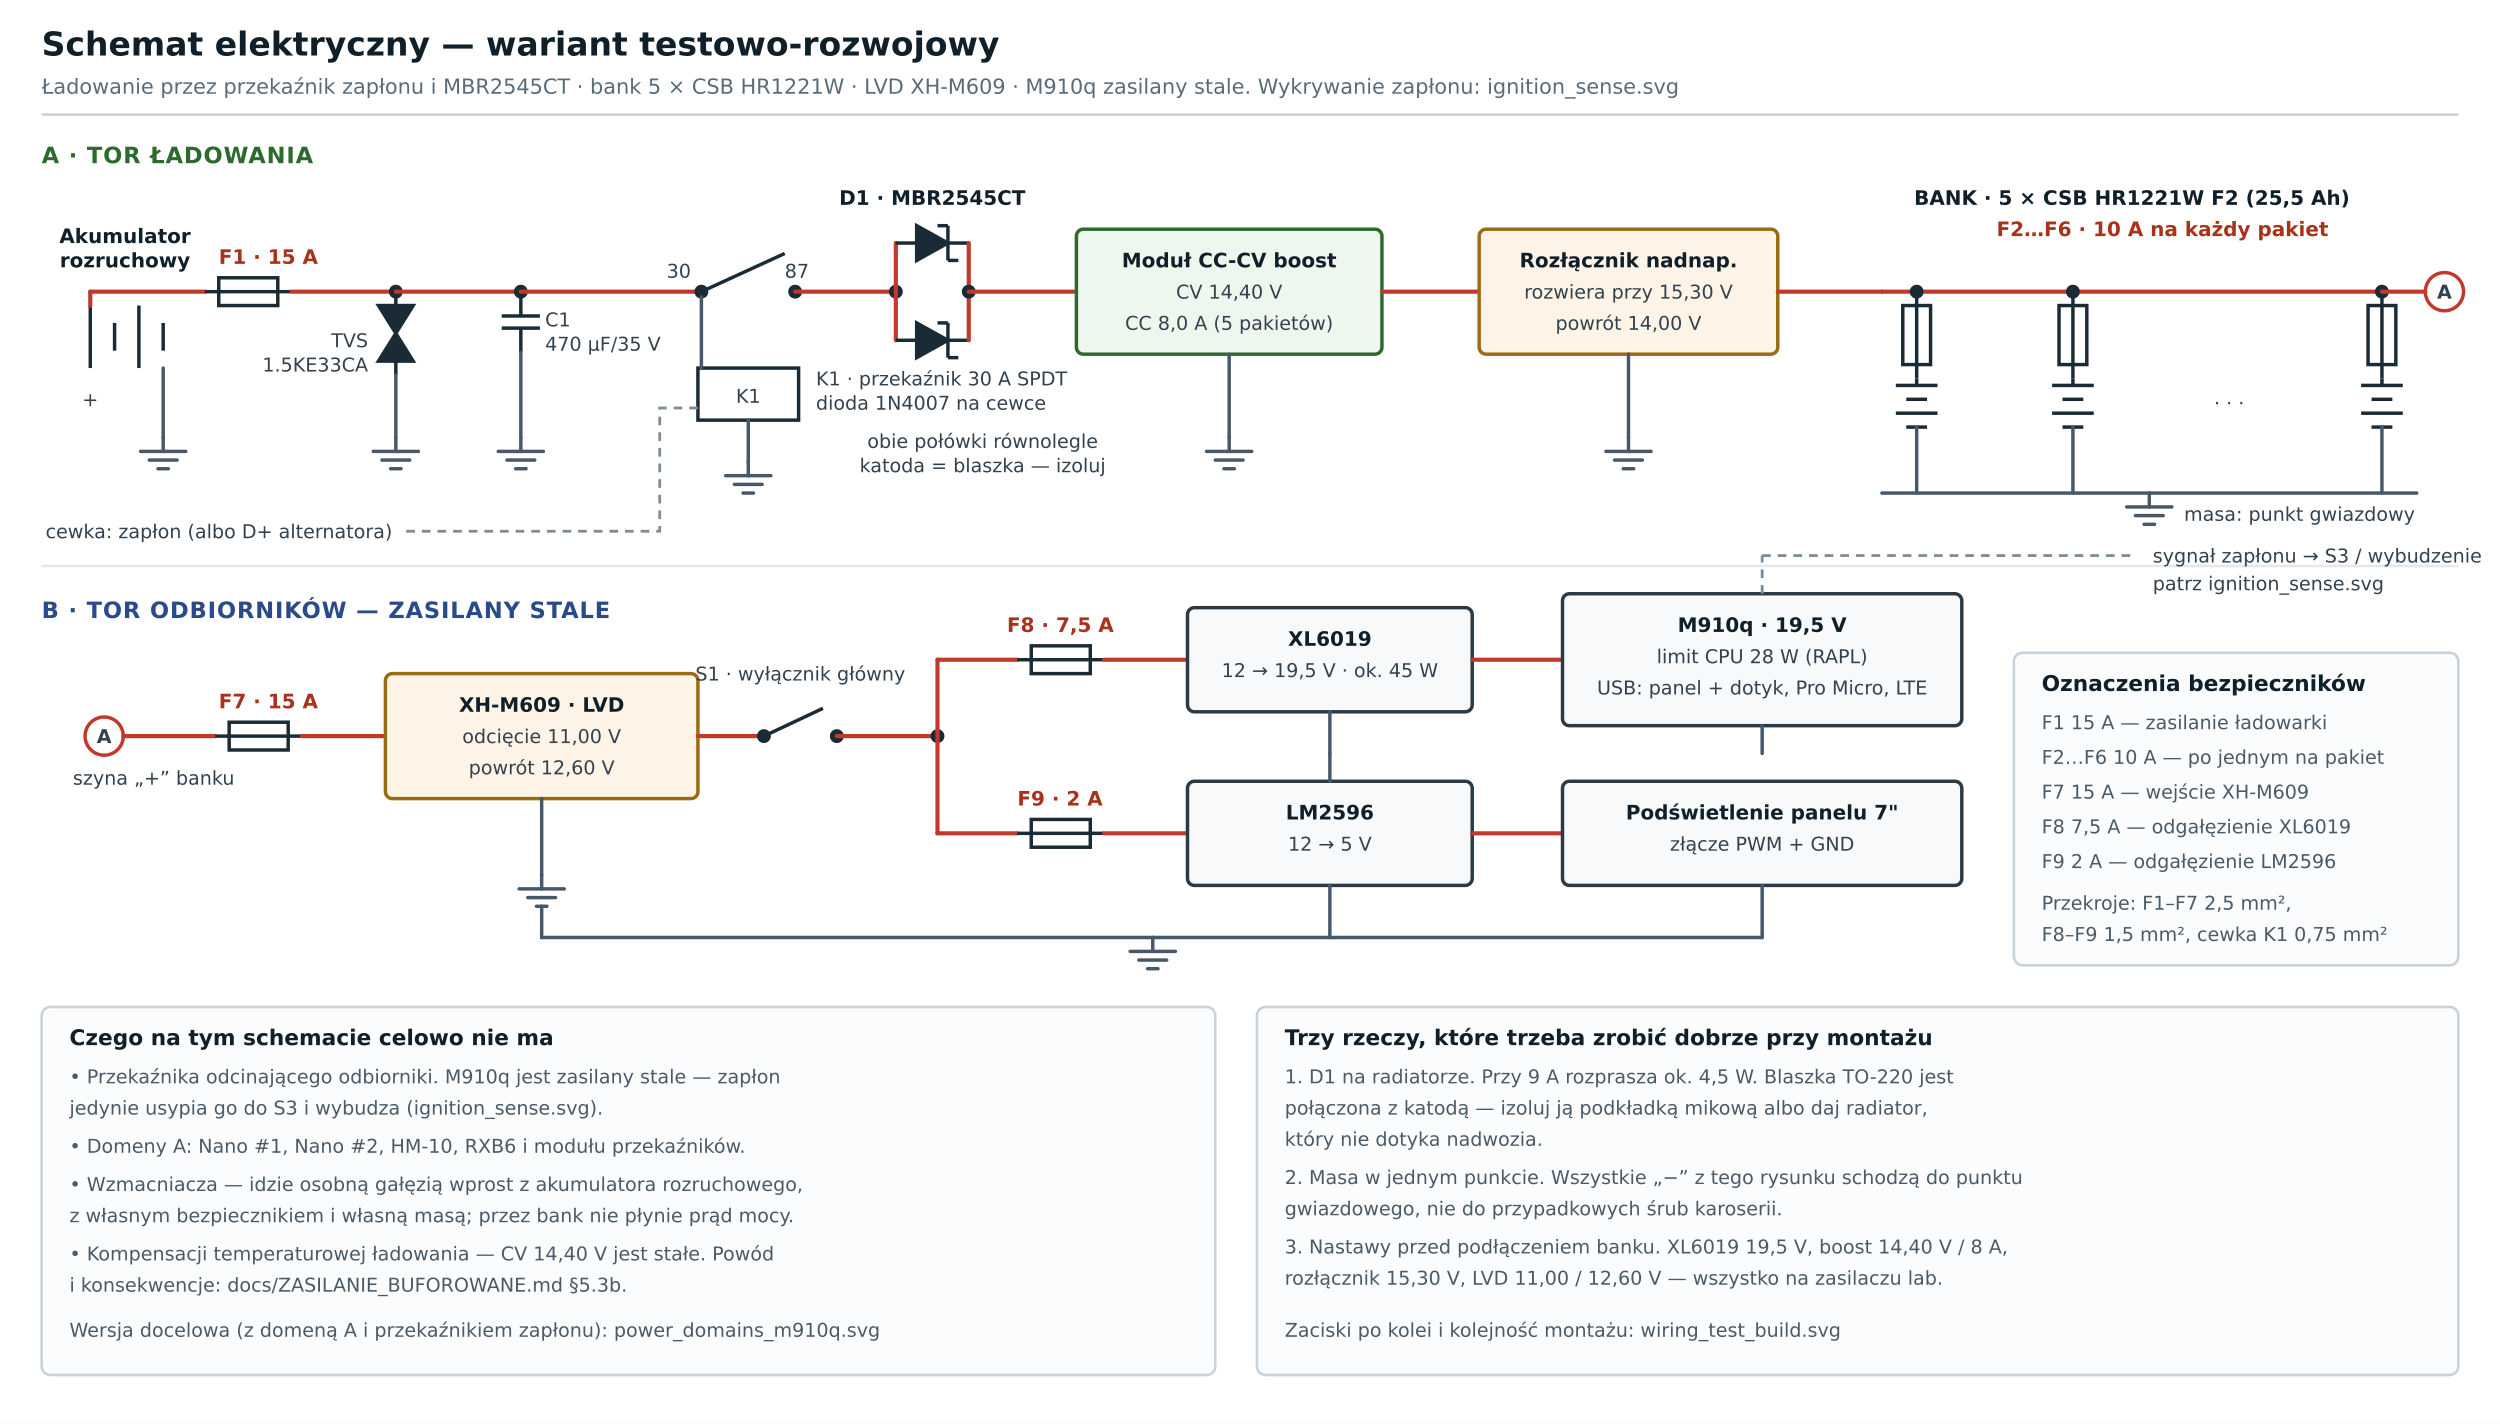
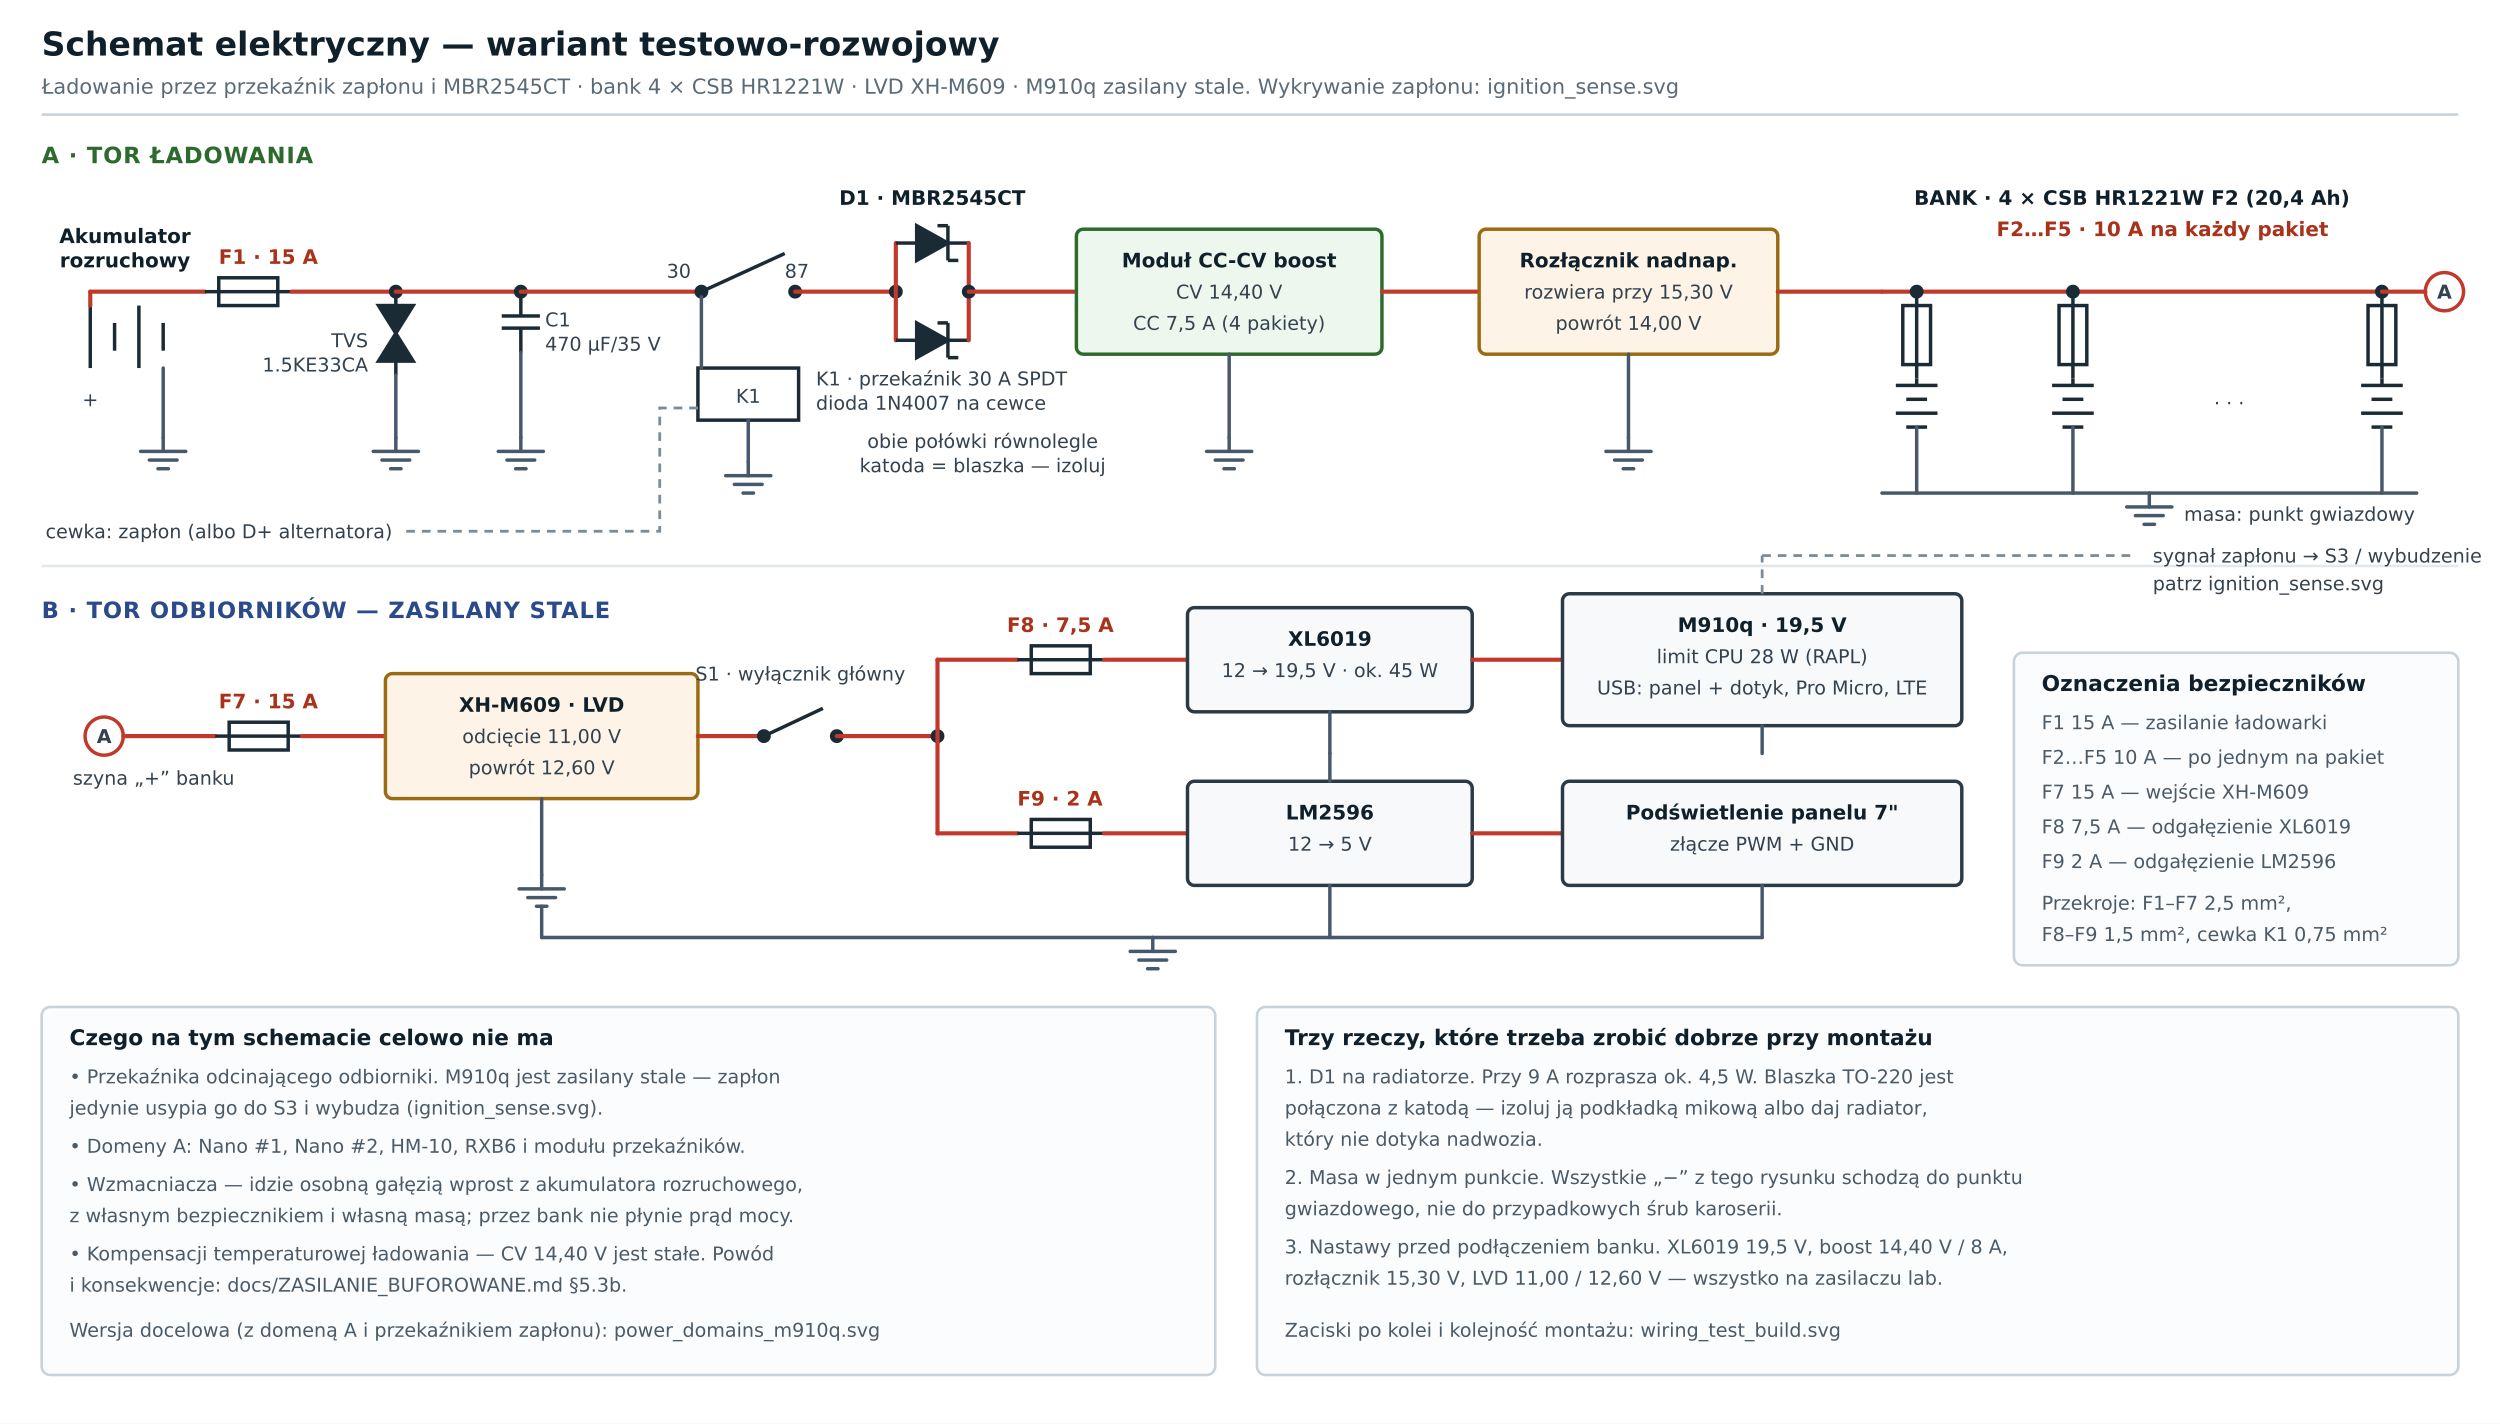
<svg xmlns="http://www.w3.org/2000/svg" xmlns:xlink="http://www.w3.org/1999/xlink" width="1440" height="820" viewBox="0 0 1440 820" font-family="DejaVu Sans, Verdana, sans-serif">
  <style>
    .bg   { fill: #ffffff; }
    .w    { stroke: #1b2b36; stroke-width: 2; fill: none; stroke-linecap: round; }
    .wp   { stroke: #c0392b; stroke-width: 2.4; fill: none; stroke-linecap: round; }
    .wg   { stroke: #46586a; stroke-width: 2; fill: none; stroke-linecap: round; }
    .wd   { stroke: #7a8b99; stroke-width: 1.6; fill: none; stroke-dasharray: 5 4; }
    .sym  { stroke: #1b2b36; stroke-width: 2; fill: none; }
    .symf { stroke: #1b2b36; stroke-width: 2; fill: #1b2b36; }
    .blk  { fill: #f7f9fb; stroke: #2b3a45; stroke-width: 2; rx: 4; }
    .blkg { fill: #eef7ee; stroke: #2d6a2d; stroke-width: 2; rx: 4; }
    .blko { fill: #fdf3e6; stroke: #9a6b12; stroke-width: 2; rx: 4; }
    .note { fill: #fbfcfd; stroke: #c8d2da; stroke-width: 1.5; rx: 5; }
    .ttl  { font-size: 19px; font-weight: bold; fill: #10202b; }
    .sub  { font-size: 12px; fill: #5a6b78; }
    .sec  { font-size: 13px; font-weight: bold; fill: #2d6a2d; letter-spacing: 0.5px; }
    .secb { font-size: 13px; font-weight: bold; fill: #2b4a8a; letter-spacing: 0.5px; }
    .ref  { font-size: 11.5px; font-weight: bold; fill: #a8321a; }
    .lbl  { font-size: 11px; fill: #33424e; }
    .lbc  { font-size: 11px; fill: #33424e; text-anchor: middle; }
    .lbb  { font-size: 11.5px; font-weight: bold; fill: #10202b; text-anchor: middle; }
    .nh   { font-size: 12.5px; font-weight: bold; fill: #10202b; }
    .nt   { font-size: 11px; fill: #4a5a66; }
  </style>
  <defs>
    <g id="fuse">
      <line class="sym" x1="0" y1="0" x2="8" y2="0" />
      <rect class="sym" x="8" y="-8" width="34" height="16" fill="#ffffff" />
      <line class="sym" x1="8" y1="0" x2="42" y2="0" />
      <line class="sym" x1="42" y1="0" x2="50" y2="0" />
    </g>
    <g id="fuseV">
      <line class="sym" x1="0" y1="0" x2="0" y2="8" />
      <rect class="sym" x="-8" y="8" width="16" height="34" fill="#ffffff" />
      <line class="sym" x1="0" y1="8" x2="0" y2="42" />
      <line class="sym" x1="0" y1="42" x2="0" y2="50" />
    </g>
    <g id="gnd">
      <line class="wg" x1="0" y1="0" x2="0" y2="8" />
      <line class="wg" x1="-13" y1="8" x2="13" y2="8" />
      <line class="wg" x1="-8" y1="13" x2="8" y2="13" />
      <line class="wg" x1="-3" y1="18" x2="3" y2="18" />
    </g>
    <g id="diode">
      <line class="sym" x1="0" y1="0" x2="12" y2="0" />
      <path class="symf" d="M12 -10 L12 10 L30 0 Z" />
      <line class="sym" x1="30" y1="-10" x2="30" y2="10" />
      <path class="sym" d="M30 -10 L24 -10 M30 10 L36 10" />
      <line class="sym" x1="30" y1="0" x2="42" y2="0" />
    </g>
    <g id="tvs">
      <line class="sym" x1="0" y1="0" x2="0" y2="8" />
      <path class="symf" d="M-10 8 L10 8 L0 24 Z" />
      <path class="symf" d="M-10 40 L10 40 L0 24 Z" />
      <line class="sym" x1="0" y1="40" x2="0" y2="48" />
    </g>
    <g id="cap">
      <line class="sym" x1="0" y1="0" x2="0" y2="14" />
      <line class="sym" x1="-11" y1="14" x2="11" y2="14" />
      <line class="sym" x1="-11" y1="21" x2="11" y2="21" />
      <line class="sym" x1="0" y1="21" x2="0" y2="35" />
    </g>
    <g id="sw">
      <circle class="symf" cx="0" cy="0" r="3" />
      <line class="sym" x1="0" y1="0" x2="34" y2="-16" />
      <circle class="symf" cx="42" cy="0" r="3" />
    </g>
  </defs>
  <rect class="bg" x="0" y="0" width="1440" height="820" />
  <text class="ttl" x="24" y="32">Schemat elektryczny — wariant testowo-rozwojowy</text>
-   <text class="sub" x="24" y="54">Ładowanie przez przekaźnik zapłonu i MBR2545CT · bank 5 × CSB HR1221W · LVD XH-M609 · M910q zasilany stale. Wykrywanie zapłonu: ignition_sense.svg</text>
+   <text class="sub" x="24" y="54">Ładowanie przez przekaźnik zapłonu i MBR2545CT · bank 4 × CSB HR1221W · LVD XH-M609 · M910q zasilany stale. Wykrywanie zapłonu: ignition_sense.svg</text>
  <line x1="24" y1="66" x2="1416" y2="66" stroke="#c8d2da" stroke-width="1.5" />
  <text class="sec" x="24" y="94">A · TOR ŁADOWANIA</text>
  <text class="lbb" x="72" y="140">Akumulator</text>
  <text class="lbb" x="72" y="154">rozruchowy</text>
  <line class="sym" x1="52" y1="176" x2="52" y2="212" />
  <line class="sym" x1="66" y1="186" x2="66" y2="202" />
  <line class="sym" x1="80" y1="176" x2="80" y2="212" />
  <line class="sym" x1="94" y1="186" x2="94" y2="202" />
  <text class="lbc" x="52" y="234">+</text>
  <line class="wp" x1="52" y1="176" x2="52" y2="168" />
  <line class="wp" x1="52" y1="168" x2="118" y2="168" />
  <line class="wg" x1="94" y1="212" x2="94" y2="252" />
  <use xlink:href="#gnd" x="94" y="252" />
  <use xlink:href="#fuse" x="118" y="168" />
  <text class="ref" x="126" y="152">F1 · 15 A</text>
  <line class="wp" x1="168" y1="168" x2="228" y2="168" />
  <circle class="symf" cx="228" cy="168" r="3" />
  <use xlink:href="#tvs" x="228" y="168" />
  <text class="lbl" x="212" y="200" text-anchor="end">TVS</text>
  <text class="lbl" x="212" y="214" text-anchor="end">1.5KE33CA</text>
  <line class="wg" x1="228" y1="216" x2="228" y2="252" />
  <use xlink:href="#gnd" x="228" y="252" />
  <line class="wp" x1="228" y1="168" x2="300" y2="168" />
  <circle class="symf" cx="300" cy="168" r="3" />
  <use xlink:href="#cap" x="300" y="168" />
  <text class="lbl" x="314" y="188">C1</text>
  <text class="lbl" x="314" y="202">470 µF/35 V</text>
  <line class="wg" x1="300" y1="203" x2="300" y2="252" />
  <use xlink:href="#gnd" x="300" y="252" />
  <line class="wp" x1="300" y1="168" x2="404" y2="168" />
  <circle class="symf" cx="404" cy="168" r="3" />
  <text class="lbl" x="384" y="160">30</text>
  <line class="sym" x1="404" y1="168" x2="452" y2="146" />
  <circle class="symf" cx="458" cy="168" r="3" />
  <text class="lbl" x="452" y="160">87</text>
  <rect class="sym" x="402" y="212" width="58" height="30" fill="#ffffff" />
  <text class="lbc" x="431" y="232">K1</text>
  <line class="wg" x1="404" y1="171" x2="404" y2="212" />
  <line class="wg" x1="431" y1="242" x2="431" y2="266" />
  <use xlink:href="#gnd" x="431" y="266" />
  <path class="wd" d="M402 235 L380 235 L380 306 L232 306" />
  <text class="lbl" x="226" y="310" text-anchor="end">cewka: zapłon (albo D+ alternatora)</text>
  <text class="lbl" x="470" y="222">K1 · przekaźnik 30 A SPDT</text>
  <text class="lbl" x="470" y="236">dioda 1N4007 na cewce</text>
  <line class="wp" x1="458" y1="168" x2="516" y2="168" />
  <circle class="symf" cx="516" cy="168" r="3" />
  <line class="wp" x1="516" y1="140" x2="516" y2="196" />
  <use xlink:href="#diode" x="516" y="140" />
  <use xlink:href="#diode" x="516" y="196" />
  <line class="wp" x1="558" y1="140" x2="558" y2="196" />
  <circle class="symf" cx="558" cy="168" r="3" />
  <text class="lbb" x="537" y="118">D1 · MBR2545CT</text>
  <text class="lbc" x="566" y="258">obie połówki równolegle</text>
  <text class="lbc" x="566" y="272">katoda = blaszka — izoluj</text>
  <line class="wp" x1="558" y1="168" x2="620" y2="168" />
  <rect class="blkg" x="620" y="132" width="176" height="72" />
  <text class="lbb" x="708" y="154">Moduł CC-CV boost</text>
  <text class="lbc" x="708" y="172">CV 14,40 V</text>
-   <text class="lbc" x="708" y="190">CC 8,0 A (5 pakietów)</text>
+   <text class="lbc" x="708" y="190">CC 7,5 A (4 pakiety)</text>
  <line class="wg" x1="708" y1="204" x2="708" y2="252" />
  <use xlink:href="#gnd" x="708" y="252" />
  <line class="wp" x1="796" y1="168" x2="852" y2="168" />
  <rect class="blko" x="852" y="132" width="172" height="72" />
  <text class="lbb" x="938" y="154">Rozłącznik nadnap.</text>
  <text class="lbc" x="938" y="172">rozwiera przy 15,30 V</text>
  <text class="lbc" x="938" y="190">powrót 14,00 V</text>
  <line class="wg" x1="938" y1="204" x2="938" y2="252" />
  <use xlink:href="#gnd" x="938" y="252" />
  <line class="wp" x1="1024" y1="168" x2="1084" y2="168" />
  <line class="wp" x1="1084" y1="168" x2="1372" y2="168" />
-   <text class="lbb" x="1228" y="118">BANK · 5 × CSB HR1221W F2 (25,5 Ah)</text>
-   <text class="ref" x="1150" y="136">F2…F6 · 10 A na każdy pakiet</text>
+   <text class="lbb" x="1228" y="118">BANK · 4 × CSB HR1221W F2 (20,4 Ah)</text>
+   <text class="ref" x="1150" y="136">F2…F5 · 10 A na każdy pakiet</text>
  <g>
    <circle class="symf" cx="1104" cy="168" r="3" />
    <use xlink:href="#fuseV" x="1104" y="168" />
    <line class="sym" x1="1092" y1="222" x2="1116" y2="222" />
    <line class="sym" x1="1098" y1="230" x2="1110" y2="230" />
    <line class="sym" x1="1092" y1="238" x2="1116" y2="238" />
    <line class="sym" x1="1098" y1="246" x2="1110" y2="246" />
    <line class="sym" x1="1104" y1="218" x2="1104" y2="222" />
    <line class="wg" x1="1104" y1="246" x2="1104" y2="284" />
  </g>
  <g>
    <circle class="symf" cx="1194" cy="168" r="3" />
    <use xlink:href="#fuseV" x="1194" y="168" />
    <line class="sym" x1="1182" y1="222" x2="1206" y2="222" />
    <line class="sym" x1="1188" y1="230" x2="1200" y2="230" />
    <line class="sym" x1="1182" y1="238" x2="1206" y2="238" />
    <line class="sym" x1="1188" y1="246" x2="1200" y2="246" />
    <line class="sym" x1="1194" y1="218" x2="1194" y2="222" />
    <line class="wg" x1="1194" y1="246" x2="1194" y2="284" />
  </g>
  <text class="lbc" x="1284" y="236">· · ·</text>
  <g>
    <circle class="symf" cx="1372" cy="168" r="3" />
    <use xlink:href="#fuseV" x="1372" y="168" />
    <line class="sym" x1="1360" y1="222" x2="1384" y2="222" />
    <line class="sym" x1="1366" y1="230" x2="1378" y2="230" />
    <line class="sym" x1="1360" y1="238" x2="1384" y2="238" />
    <line class="sym" x1="1366" y1="246" x2="1378" y2="246" />
    <line class="sym" x1="1372" y1="218" x2="1372" y2="222" />
    <line class="wg" x1="1372" y1="246" x2="1372" y2="284" />
  </g>
  <line class="wg" x1="1084" y1="284" x2="1392" y2="284" />
  <use xlink:href="#gnd" x="1238" y="284" />
  <text class="lbl" x="1258" y="300">masa: punkt gwiazdowy</text>
  <circle cx="1408" cy="168" r="11" fill="#ffffff" stroke="#c0392b" stroke-width="2" />
  <text class="lbc" x="1408" y="172" font-size="11" font-weight="bold" fill="#c0392b">A</text>
  <line class="wp" x1="1372" y1="168" x2="1397" y2="168" />
  <line x1="24" y1="326" x2="1416" y2="326" stroke="#e2e8ed" stroke-width="1.5" />
  <text class="secb" x="24" y="356">B · TOR ODBIORNIKÓW — ZASILANY STALE</text>
  <circle cx="60" cy="424" r="11" fill="#ffffff" stroke="#c0392b" stroke-width="2" />
  <text class="lbc" x="60" y="428" font-size="11" font-weight="bold" fill="#c0392b">A</text>
  <text class="lbl" x="42" y="452">szyna „+” banku</text>
  <line class="wp" x1="71" y1="424" x2="124" y2="424" />
  <use xlink:href="#fuse" x="124" y="424" />
  <text class="ref" x="126" y="408">F7 · 15 A</text>
  <line class="wp" x1="174" y1="424" x2="222" y2="424" />
  <rect class="blko" x="222" y="388" width="180" height="72" />
  <text class="lbb" x="312" y="410">XH-M609 · LVD</text>
  <text class="lbc" x="312" y="428">odcięcie 11,00 V</text>
  <text class="lbc" x="312" y="446">powrót 12,60 V</text>
  <line class="wg" x1="312" y1="460" x2="312" y2="504" />
  <use xlink:href="#gnd" x="312" y="504" />
  <line class="wp" x1="402" y1="424" x2="440" y2="424" />
  <use xlink:href="#sw" x="440" y="424" />
  <text class="lbc" x="461" y="392">S1 · wyłącznik główny</text>
  <line class="wp" x1="482" y1="424" x2="540" y2="424" />
  <circle class="symf" cx="540" cy="424" r="3" />
  <line class="wp" x1="540" y1="380" x2="540" y2="480" />
  <line class="wp" x1="540" y1="380" x2="586" y2="380" />
  <use xlink:href="#fuse" x="586" y="380" />
  <text class="ref" x="580" y="364">F8 · 7,5 A</text>
  <line class="wp" x1="636" y1="380" x2="684" y2="380" />
  <rect class="blk" x="684" y="350" width="164" height="60" />
  <text class="lbb" x="766" y="372">XL6019</text>
  <text class="lbc" x="766" y="390">12 → 19,5 V · ok. 45 W</text>
  <line class="wp" x1="848" y1="380" x2="900" y2="380" />
  <rect class="blk" x="900" y="342" width="230" height="76" />
  <text class="lbb" x="1015" y="364">M910q · 19,5 V</text>
  <text class="lbc" x="1015" y="382">limit CPU 28 W (RAPL)</text>
  <text class="lbc" x="1015" y="400">USB: panel + dotyk, Pro Micro, LTE</text>
  <line class="wp" x1="540" y1="480" x2="586" y2="480" />
  <use xlink:href="#fuse" x="586" y="480" />
  <text class="ref" x="586" y="464">F9 · 2 A</text>
  <line class="wp" x1="636" y1="480" x2="684" y2="480" />
  <rect class="blk" x="684" y="450" width="164" height="60" />
  <text class="lbb" x="766" y="472">LM2596</text>
  <text class="lbc" x="766" y="490">12 → 5 V</text>
  <line class="wp" x1="848" y1="480" x2="900" y2="480" />
  <rect class="blk" x="900" y="450" width="230" height="60" />
  <text class="lbb" x="1015" y="472">Podświetlenie panelu 7"</text>
  <text class="lbc" x="1015" y="490">złącze PWM + GND</text>
  <line class="wg" x1="766" y1="410" x2="766" y2="434" />
  <line class="wg" x1="766" y1="434" x2="766" y2="450" />
  <line class="wg" x1="1015" y1="418" x2="1015" y2="434" />
  <line class="wg" x1="1015" y1="510" x2="1015" y2="540" />
  <line class="wg" x1="766" y1="510" x2="766" y2="540" />
  <line class="wg" x1="312" y1="540" x2="1015" y2="540" />
  <line class="wg" x1="312" y1="522" x2="312" y2="540" />
  <use xlink:href="#gnd" x="664" y="540" />
  <line class="wg" x1="664" y1="540" x2="664" y2="540" />
  <line class="wd" x1="1015" y1="342" x2="1015" y2="320" />
  <line class="wd" x1="1015" y1="320" x2="1230" y2="320" />
  <text class="lbl" x="1240" y="324">sygnał zapłonu → S3 / wybudzenie</text>
  <text class="lbl" x="1240" y="340">patrz ignition_sense.svg</text>
  <rect class="note" x="1160" y="376" width="256" height="180" />
  <text class="nh" x="1176" y="398">Oznaczenia bezpieczników</text>
  <text class="nt" x="1176" y="420">F1  15 A — zasilanie ładowarki</text>
-   <text class="nt" x="1176" y="440">F2…F6  10 A — po jednym na pakiet</text>
+   <text class="nt" x="1176" y="440">F2…F5  10 A — po jednym na pakiet</text>
  <text class="nt" x="1176" y="460">F7  15 A — wejście XH-M609</text>
  <text class="nt" x="1176" y="480">F8  7,5 A — odgałęzienie XL6019</text>
  <text class="nt" x="1176" y="500">F9  2 A — odgałęzienie LM2596</text>
  <text class="nt" x="1176" y="524">Przekroje: F1–F7 2,5 mm²,</text>
  <text class="nt" x="1176" y="542">F8–F9 1,5 mm², cewka K1 0,75 mm²</text>
  <rect class="note" x="24" y="580" width="676" height="212" />
  <text class="nh" x="40" y="602">Czego na tym schemacie celowo nie ma</text>
  <text class="nt" x="40" y="624">• Przekaźnika odcinającego odbiorniki. M910q jest zasilany stale — zapłon</text>
  <text class="nt" x="40" y="642">   jedynie usypia go do S3 i wybudza (ignition_sense.svg).</text>
  <text class="nt" x="40" y="664">• Domeny A: Nano #1, Nano #2, HM-10, RXB6 i modułu przekaźników.</text>
  <text class="nt" x="40" y="686">• Wzmacniacza — idzie osobną gałęzią wprost z akumulatora rozruchowego,</text>
  <text class="nt" x="40" y="704">   z własnym bezpiecznikiem i własną masą; przez bank nie płynie prąd mocy.</text>
  <text class="nt" x="40" y="726">• Kompensacji temperaturowej ładowania — CV 14,40 V jest stałe. Powód</text>
  <text class="nt" x="40" y="744">   i konsekwencje: docs/ZASILANIE_BUFOROWANE.md §5.3b.</text>
  <text class="nt" x="40" y="770">Wersja docelowa (z domeną A i przekaźnikiem zapłonu): power_domains_m910q.svg</text>
  <rect class="note" x="724" y="580" width="692" height="212" />
  <text class="nh" x="740" y="602">Trzy rzeczy, które trzeba zrobić dobrze przy montażu</text>
  <text class="nt" x="740" y="624">1.  D1 na radiatorze. Przy 9 A rozprasza ok. 4,5 W. Blaszka TO-220 jest</text>
  <text class="nt" x="740" y="642">     połączona z katodą — izoluj ją podkładką mikową albo daj radiator,</text>
  <text class="nt" x="740" y="660">     który nie dotyka nadwozia.</text>
  <text class="nt" x="740" y="682">2.  Masa w jednym punkcie. Wszystkie „−” z tego rysunku schodzą do punktu</text>
  <text class="nt" x="740" y="700">     gwiazdowego, nie do przypadkowych śrub karoserii.</text>
  <text class="nt" x="740" y="722">3.  Nastawy przed podłączeniem banku. XL6019 19,5 V, boost 14,40 V / 8 A,</text>
  <text class="nt" x="740" y="740">     rozłącznik 15,30 V, LVD 11,00 / 12,60 V — wszystko na zasilaczu lab.</text>
  <text class="nt" x="740" y="770">Zaciski po kolei i kolejność montażu: wiring_test_build.svg</text>
</svg>
